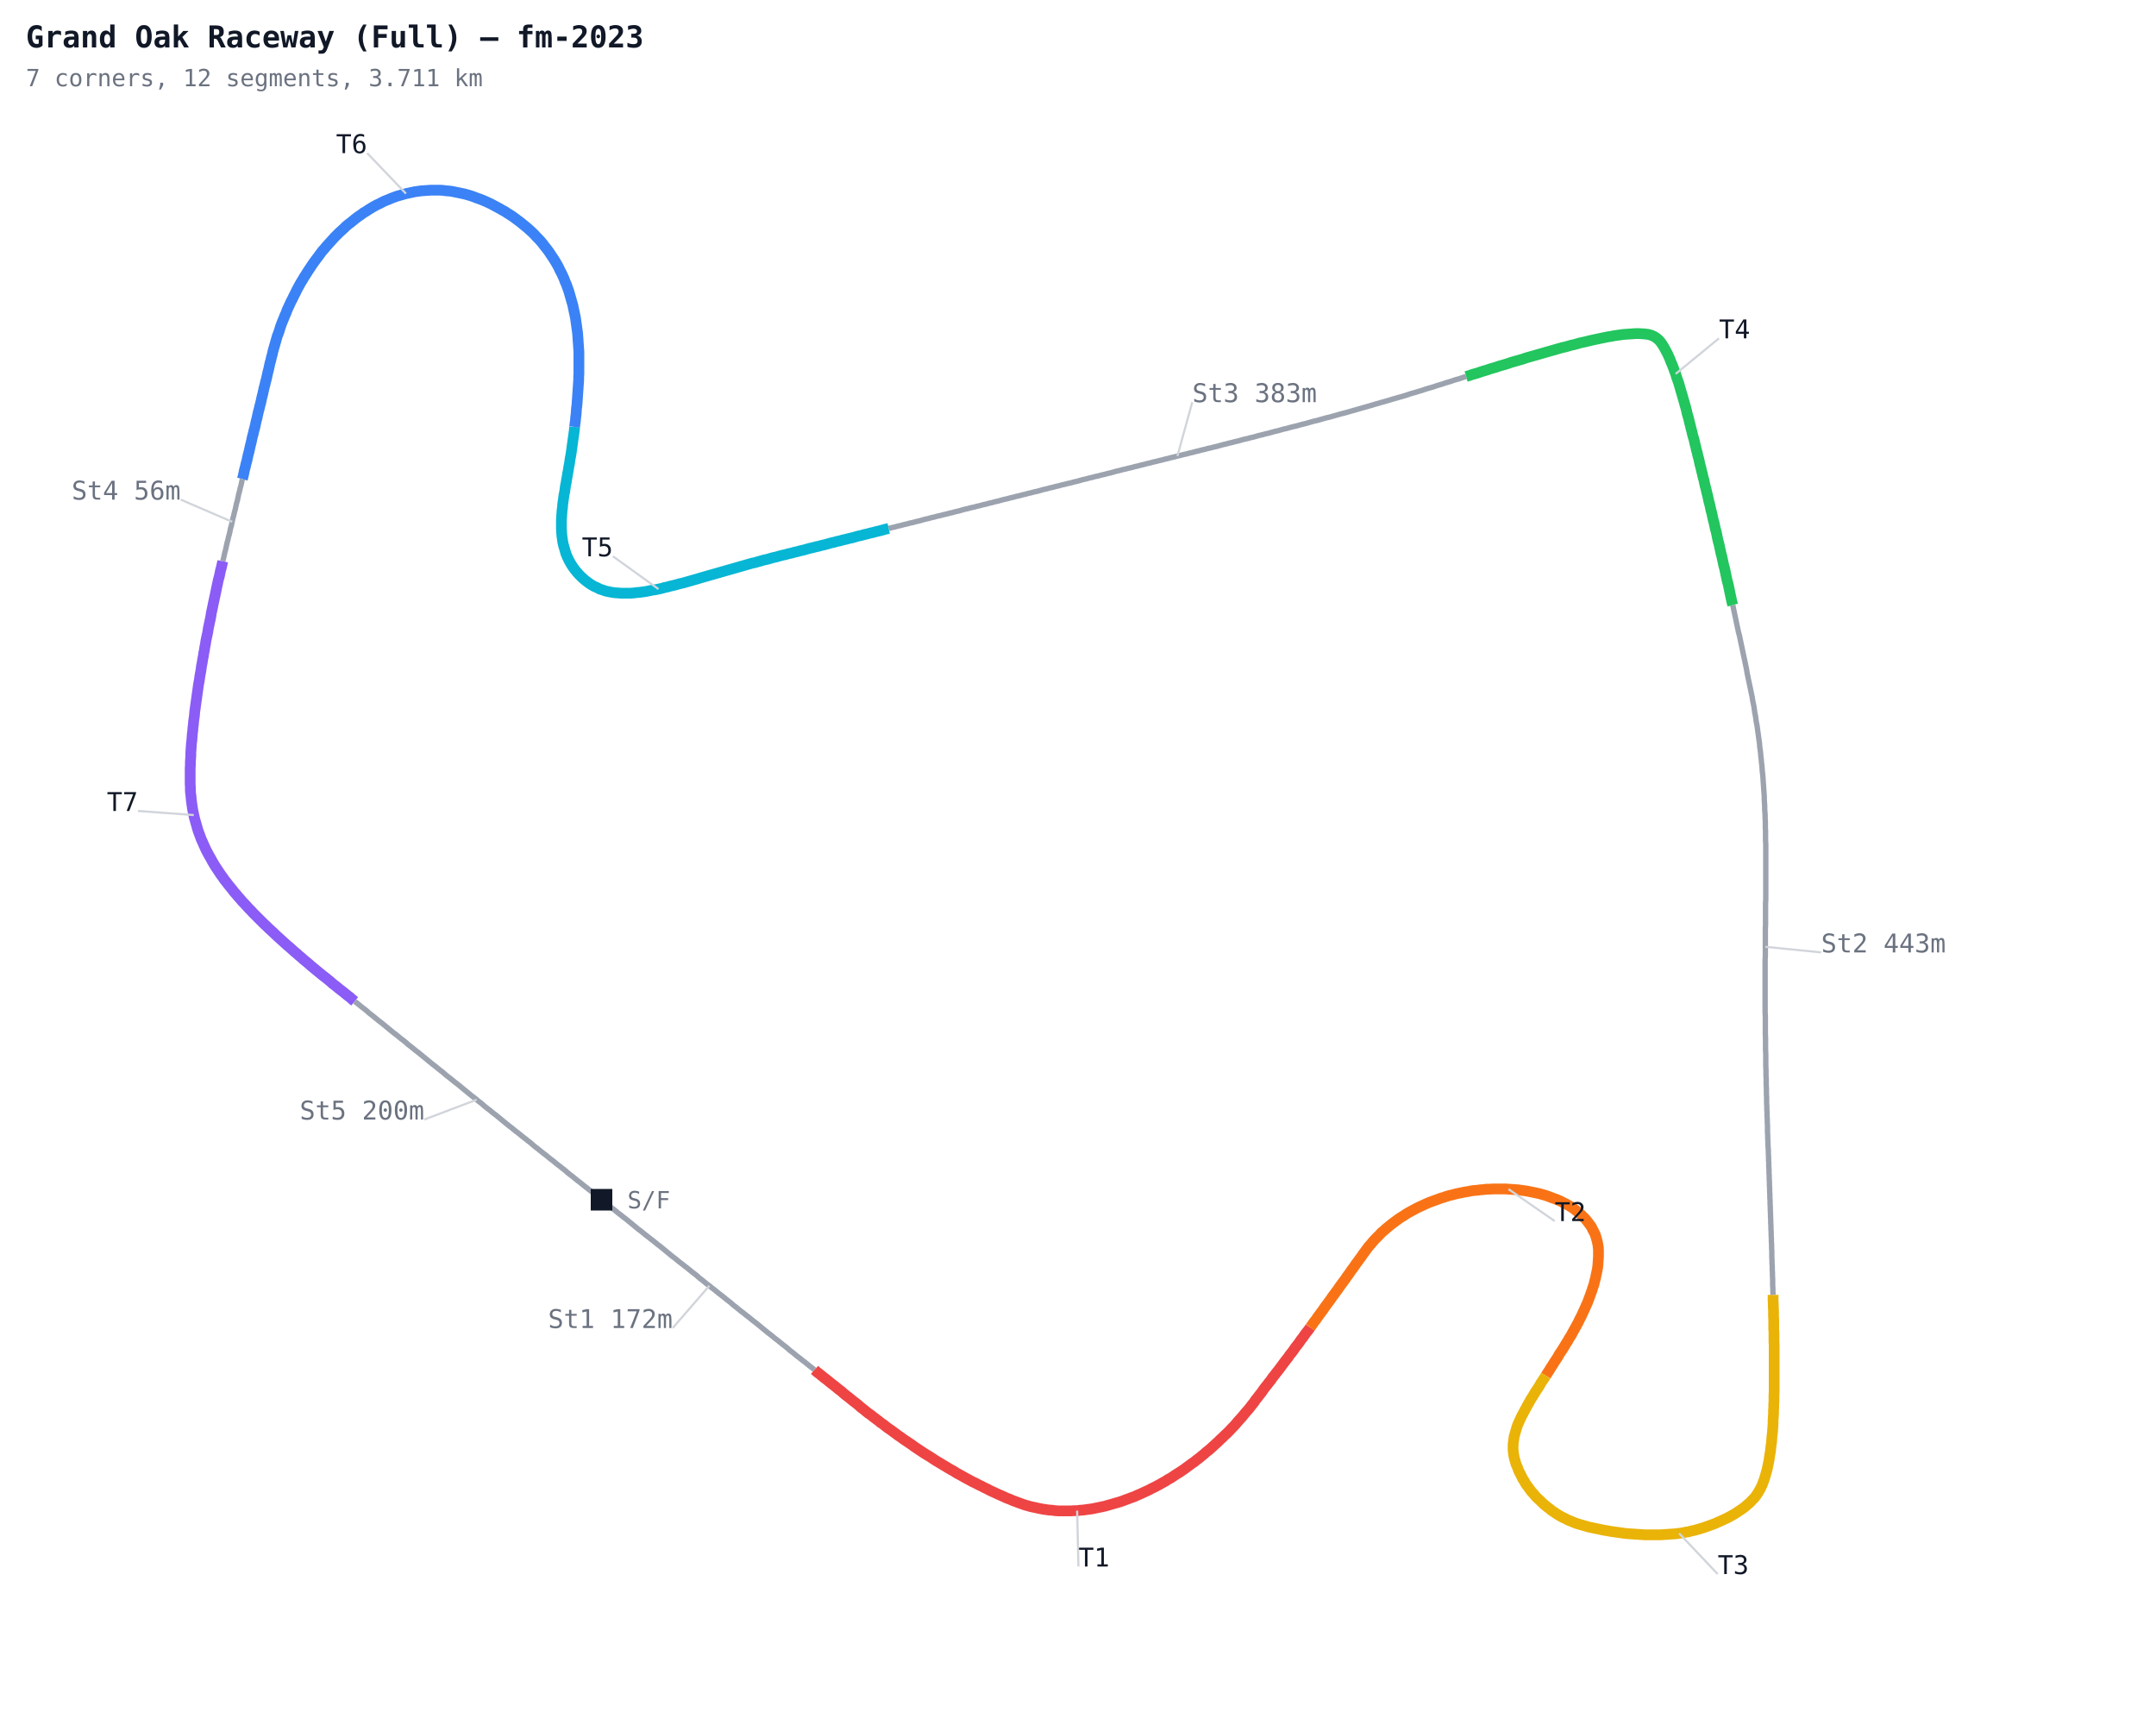
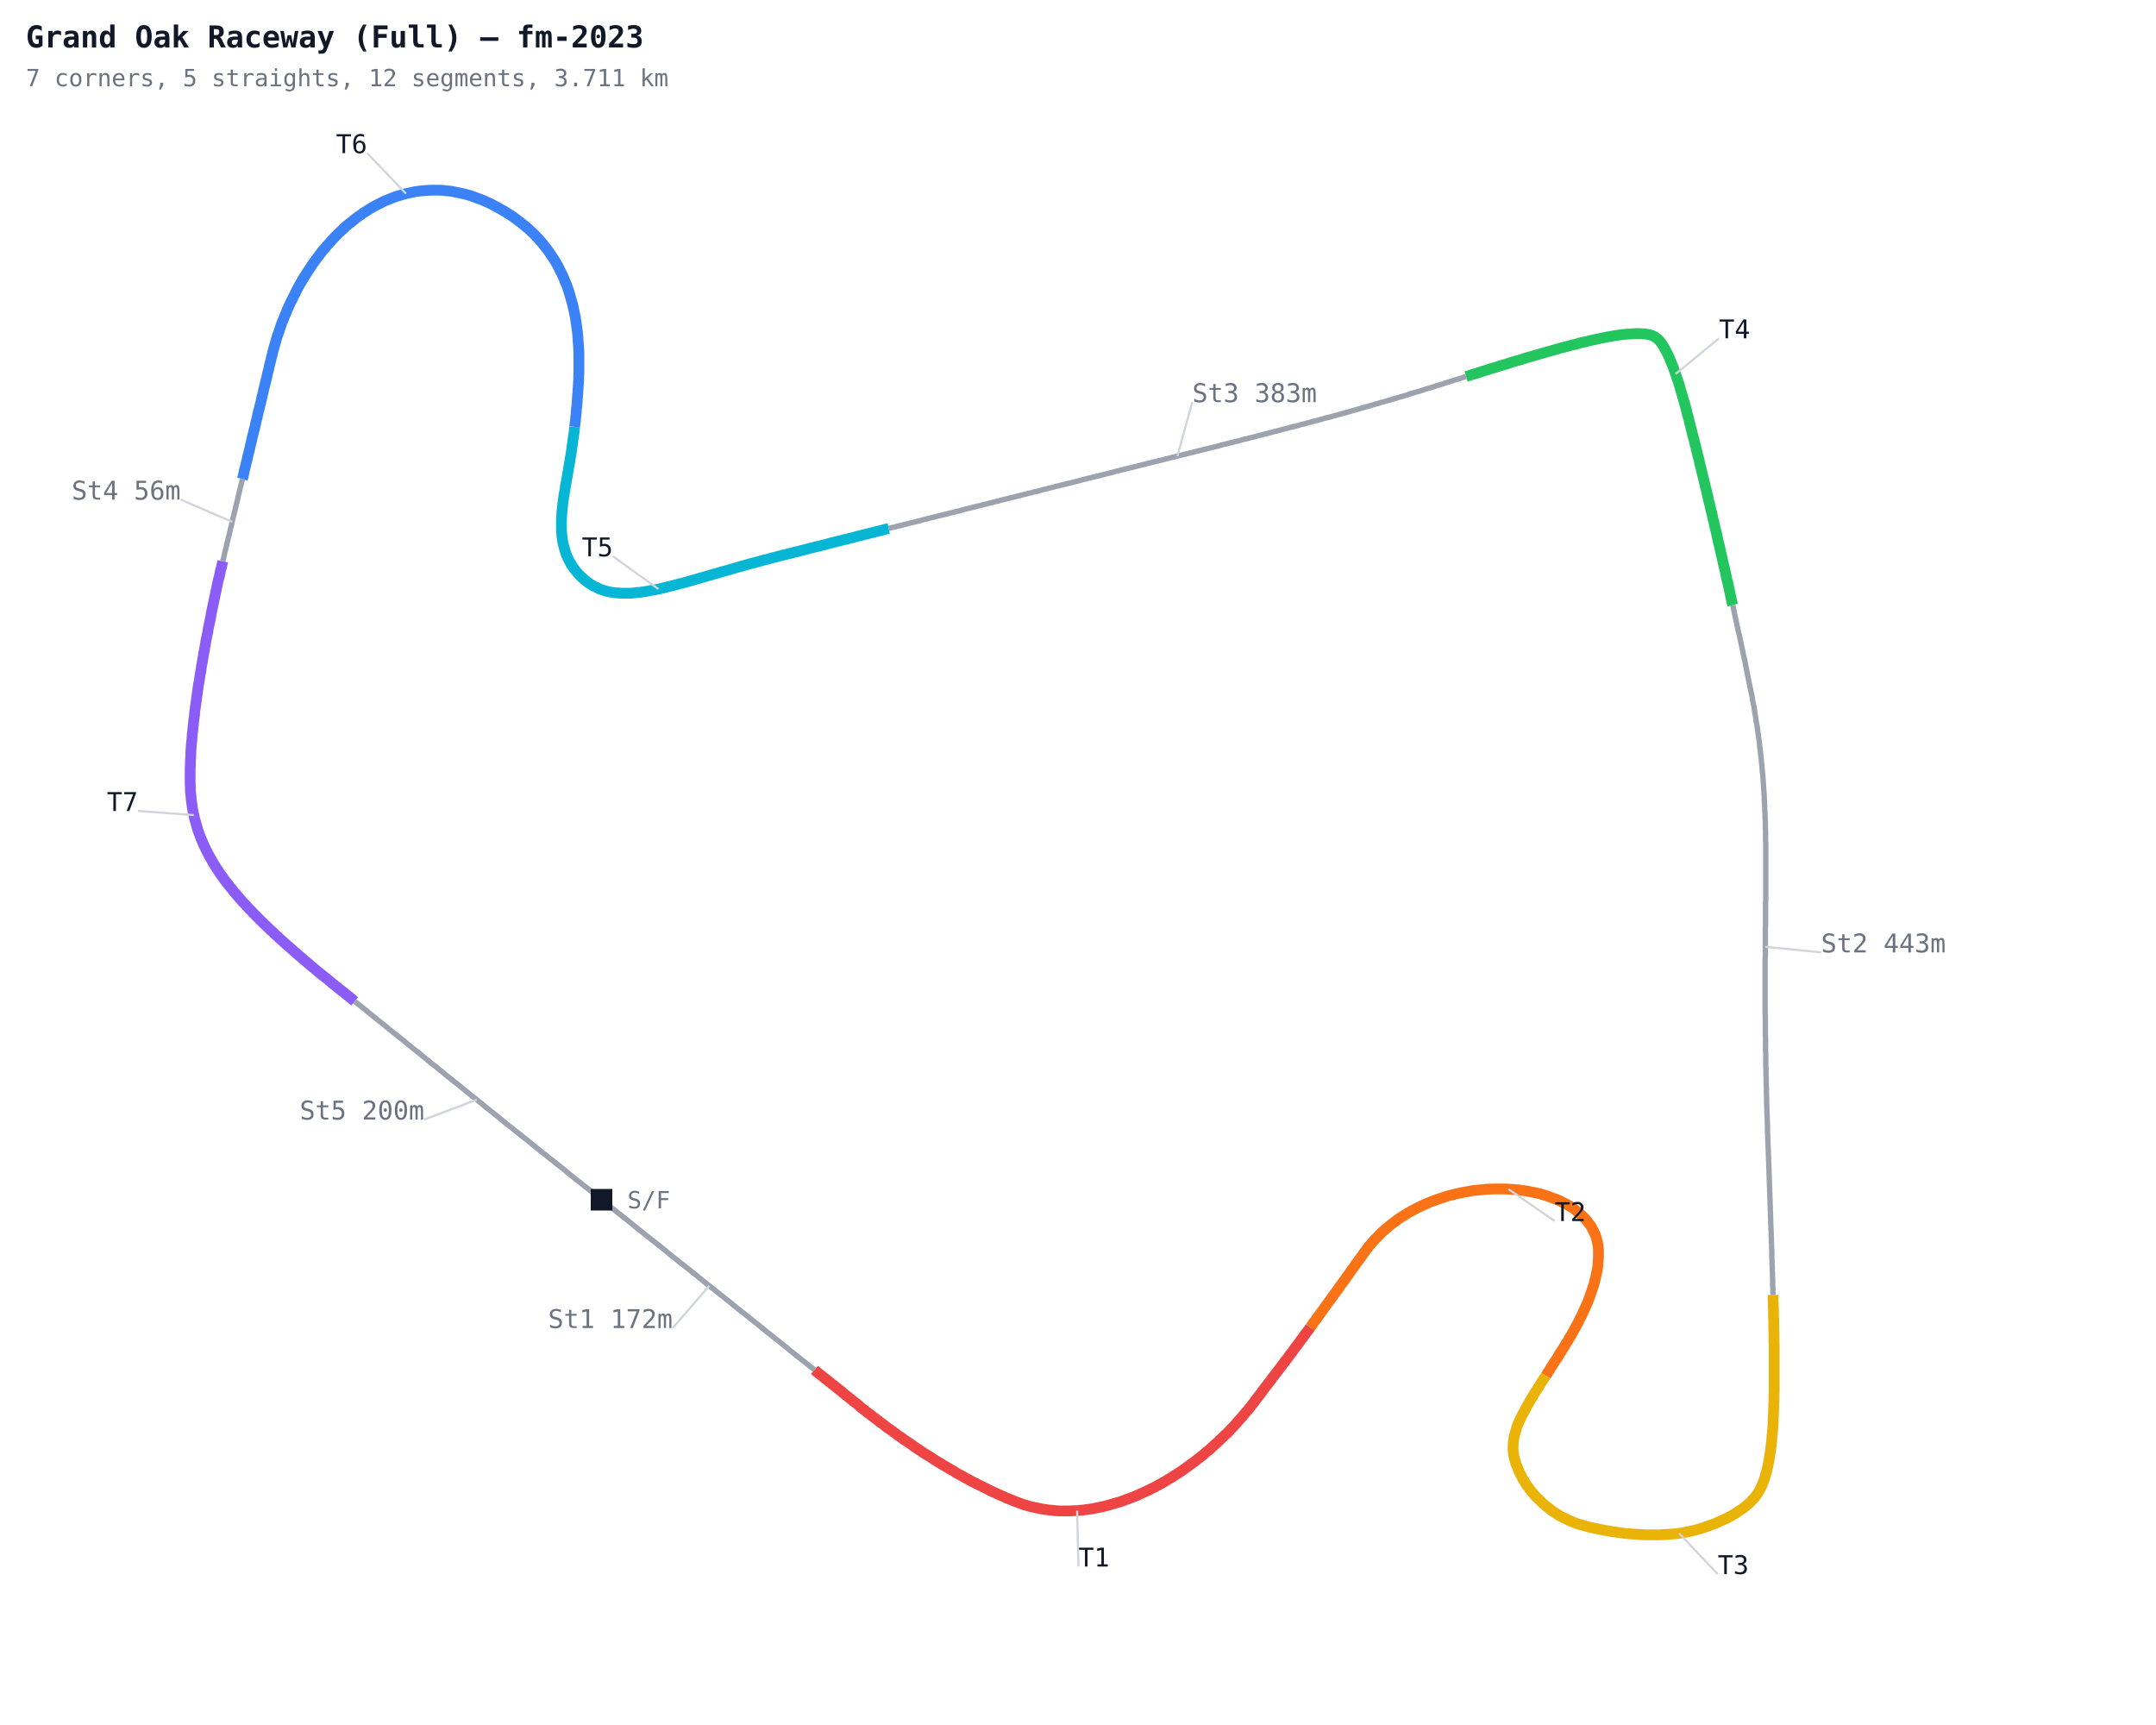
<svg xmlns="http://www.w3.org/2000/svg" width="1000" height="800" viewBox="0 0 1000 800">
  <defs>
    <style>
      .name { font-family: monospace; font-size: 12px; }
      .sector { font-family: monospace; font-size: 12px; fill: #7c3aed; font-weight: bold; }
      .title { font-family: monospace; font-size: 14px; fill: #111827; font-weight: bold; }
      .sub { font-family: monospace; font-size: 11px; fill: #6b7280; }
    </style>
  </defs>
  <rect width="1000" height="800" fill="#ffffff" />
  <polyline fill="none" stroke="#9ca3af" stroke-width="2.5" points="279.0,556.4 280.1,557.3 281.3,558.2 282.4,559.1 283.5,560.0 284.7,560.9 285.8,561.8 286.9,562.7 288.1,563.6 289.2,564.5 290.4,565.4 291.5,566.3 292.6,567.2 293.8,568.2 294.9,569.1 296.0,570.0 297.2,570.9 298.3,571.8 299.4,572.7 300.6,573.6 301.7,574.5 302.9,575.4 304.0,576.3 305.1,577.2 306.3,578.1 307.4,579.0 308.5,579.9 309.7,580.9 310.8,581.8 311.9,582.7 313.1,583.6 314.2,584.5 315.3,585.4 316.5,586.3 317.6,587.2 318.8,588.1 319.9,589.0 321.0,589.9 322.2,590.8 323.3,591.7 324.4,592.7 325.6,593.6 326.7,594.5 327.8,595.4 329.0,596.3 330.1,597.2 331.3,598.1 332.4,599.0 333.5,599.9 334.7,600.8 335.8,601.7 336.9,602.6 338.1,603.5 339.2,604.4 340.3,605.4 341.5,606.3 342.6,607.2 343.7,608.1 344.9,609.0 346.0,609.9 347.2,610.8 348.3,611.7 349.4,612.6 350.6,613.5 351.7,614.4 352.8,615.3 354.0,616.3 355.1,617.2 356.2,618.1 357.4,619.0 358.5,619.9 359.6,620.8 360.8,621.7 361.9,622.6 363.0,623.5 364.2,624.4 365.3,625.3 366.4,626.3 367.6,627.2 368.7,628.1 369.8,629.0 371.0,629.9 372.1,630.8 373.3,631.7 374.4,632.6 375.5,633.5 376.7,634.4 377.8,635.3" />
  <polyline fill="none" stroke="#ef4444" stroke-width="5" points="377.8,635.3 378.9,636.3 380.1,637.2 381.2,638.1 382.3,639.0 383.5,639.9 384.6,640.8 385.7,641.7 386.9,642.6 388.0,643.5 389.1,644.4 390.3,645.3 391.4,646.3 392.5,647.2 393.7,648.1 394.8,649.0 395.9,649.9 397.1,650.8 398.2,651.7 399.3,652.7 400.5,653.6 401.6,654.5 402.7,655.4 403.9,656.2 405.0,657.1 406.2,658.0 407.4,658.9 408.5,659.8 409.7,660.6 410.8,661.5 412.0,662.4 413.2,663.2 414.4,664.1 415.5,664.9 416.7,665.8 417.9,666.6 419.1,667.5 420.3,668.3 421.5,669.1 422.7,669.9 423.9,670.8 425.1,671.6 426.3,672.4 427.5,673.2 428.7,674.0 430.0,674.8 431.2,675.5 432.4,676.3 433.6,677.1 434.9,677.9 436.1,678.6 437.4,679.4 438.6,680.1 439.9,680.9 441.1,681.6 442.4,682.3 443.6,683.1 444.9,683.8 446.2,684.5 447.4,685.2 448.7,685.9 450.0,686.6 451.3,687.3 452.6,687.9 453.9,688.6 455.2,689.2 456.5,689.9 457.8,690.5 459.1,691.2 460.4,691.8 461.7,692.4 463.0,693.0 464.4,693.6 465.7,694.2 467.0,694.8 468.4,695.3 469.7,695.9 471.1,696.4 472.4,696.9 473.8,697.4 475.2,697.9 476.6,698.3 478.0,698.7 479.4,699.0 480.8,699.3 482.2,699.6 483.7,699.9 485.1,700.1 486.5,700.3 488.0,700.4 489.4,700.6 490.9,700.7 492.3,700.7 493.8,700.7 495.2,700.7 496.7,700.7 498.1,700.6 499.6,700.6 501.0,700.4 502.5,700.3 503.9,700.1 505.4,699.9 506.8,699.7 508.2,699.4 509.7,699.1 511.1,698.8 512.5,698.5 513.9,698.1 515.3,697.7 516.7,697.3 518.1,696.9 519.5,696.5 520.9,696.0 522.2,695.5 523.6,695.0 524.9,694.5 526.3,694.0 527.6,693.4 529.0,692.8 530.3,692.2 531.6,691.6 532.9,691.0 534.2,690.3 535.5,689.7 536.8,689.0 538.1,688.3 539.3,687.6 540.6,686.9 541.8,686.1 543.1,685.4 544.3,684.6 545.5,683.8 546.8,683.0 548.0,682.2 549.2,681.4 550.4,680.5 551.5,679.7 552.7,678.8 553.9,678.0 555.0,677.1 556.2,676.2 557.3,675.3 558.4,674.4 559.5,673.4 560.7,672.5 561.7,671.6 562.8,670.6 563.9,669.6 565.0,668.6 566.0,667.6 567.1,666.6 568.1,665.6 569.2,664.6 570.2,663.6 571.2,662.5 572.2,661.5 573.2,660.4 574.1,659.3 575.1,658.2 576.1,657.1 577.0,656.0 577.9,654.9 578.9,653.8 579.8,652.7 580.7,651.5 581.6,650.4 582.4,649.2 583.3,648.1 584.2,646.9 585.1,645.8 585.9,644.6 586.8,643.4 587.7,642.3 588.6,641.1 589.5,640.0 590.3,638.8 591.2,637.7 592.1,636.5 593.0,635.4 593.9,634.2 594.7,633.1 595.6,631.9 596.5,630.7 597.4,629.6 598.2,628.4 599.1,627.3 600.0,626.1 600.8,624.9 601.7,623.8 602.6,622.6 603.4,621.4 604.3,620.3 605.1,619.1 606.0,617.9 606.9,616.8 607.7,615.6" />
  <polyline fill="none" stroke="#f97316" stroke-width="5" points="607.7,615.6 608.6,614.4 609.4,613.2 610.3,612.1 611.1,610.9 612.0,609.7 612.8,608.6 613.7,607.4 614.5,606.2 615.4,605.0 616.2,603.9 617.1,602.7 617.9,601.5 618.8,600.3 619.6,599.2 620.5,598.0 621.3,596.8 622.2,595.6 623.0,594.5 623.9,593.3 624.7,592.1 625.6,590.9 626.4,589.7 627.2,588.6 628.1,587.4 628.9,586.2 629.8,585.0 630.6,583.9 631.5,582.7 632.3,581.5 633.2,580.3 634.0,579.2 634.9,578.0 635.9,576.9 636.8,575.8 637.8,574.7 638.8,573.7 639.8,572.7 640.8,571.6 641.9,570.7 643.0,569.7 644.1,568.8 645.2,567.9 646.4,567.0 647.6,566.1 648.7,565.3 649.9,564.5 651.2,563.7 652.4,562.9 653.6,562.2 654.9,561.5 656.2,560.8 657.5,560.1 658.8,559.5 660.1,558.9 661.4,558.3 662.8,557.7 664.1,557.2 665.5,556.7 666.9,556.2 668.2,555.7 669.6,555.3 671.0,554.8 672.4,554.4 673.8,554.1 675.2,553.7 676.6,553.4 678.1,553.1 679.5,552.8 680.9,552.6 682.3,552.3 683.8,552.1 685.2,552.0 686.7,551.8 688.1,551.7 689.6,551.5 691.0,551.5 692.5,551.4 693.9,551.4 695.4,551.4 696.8,551.4 698.3,551.4 699.7,551.5 701.2,551.6 702.6,551.7 704.1,551.8 705.5,552.0 707.0,552.2 708.4,552.4 709.8,552.7 711.3,553.0 712.7,553.3 714.1,553.6 715.5,554.0 716.9,554.4 718.3,554.9 719.6,555.4 721.0,555.9 722.3,556.4 723.7,557.0 725.0,557.7 726.3,558.3 727.5,559.0 728.8,559.8 730.0,560.6 731.1,561.5 732.3,562.4 733.4,563.4 734.4,564.4 735.4,565.4 736.3,566.5 737.2,567.7 738.1,568.9 738.7,570.2 739.4,571.5 740.0,572.8 740.4,574.2 740.8,575.6 741.1,577.0 741.3,578.4 741.4,579.9 741.4,581.3 741.4,582.8 741.3,584.2 741.2,585.7 741.1,587.1 740.9,588.6 740.6,590.0 740.3,591.4 740.0,592.9 739.6,594.3 739.3,595.7 738.8,597.1 738.4,598.4 737.9,599.8 737.4,601.2 736.9,602.5 736.4,603.9 735.8,605.2 735.2,606.6 734.6,607.9 734.0,609.2 733.4,610.5 732.7,611.8 732.1,613.1 731.4,614.4 730.7,615.7 730.0,616.9 729.3,618.2 728.6,619.5 727.8,620.7 727.1,622.0 726.3,623.2 725.6,624.4 724.8,625.7 724.0,626.9 723.2,628.1 722.5,629.4 721.7,630.6 720.9,631.8 720.1,633.1 719.3,634.3 718.6,635.5 717.8,636.7 717.0,638.0" />
  <polyline fill="none" stroke="#eab308" stroke-width="5" points="717.0,638.0 716.2,639.2 715.4,640.4 714.6,641.6 713.9,642.9 713.1,644.1 712.3,645.3 711.5,646.6 710.8,647.8 710.0,649.0 709.3,650.3 708.6,651.5 707.9,652.8 707.2,654.1 706.5,655.4 705.8,656.7 705.2,658.0 704.6,659.3 704.0,660.6 703.5,662.0 703.1,663.4 702.7,664.8 702.3,666.2 702.1,667.6 701.9,669.1 701.8,670.5 701.8,672.0 701.9,673.4 702.1,674.9 702.4,676.3 702.8,677.7 703.2,679.1 703.8,680.4 704.3,681.8 704.9,683.1 705.6,684.4 706.2,685.7 707.0,686.9 707.7,688.2 708.6,689.4 709.4,690.5 710.3,691.7 711.3,692.8 712.2,693.9 713.2,694.9 714.3,695.9 715.3,696.9 716.4,697.9 717.5,698.8 718.7,699.7 719.8,700.6 721.0,701.4 722.2,702.2 723.5,703.0 724.8,703.7 726.1,704.3 727.4,705.0 728.7,705.5 730.1,706.1 731.4,706.6 732.8,707.0 734.2,707.4 735.6,707.8 737.0,708.2 738.4,708.5 739.8,708.8 741.3,709.1 742.7,709.4 744.1,709.7 745.5,709.9 747.0,710.2 748.4,710.4 749.9,710.6 751.3,710.8 752.7,711.0 754.2,711.2 755.6,711.3 757.1,711.4 758.5,711.5 760.0,711.6 761.4,711.7 762.9,711.8 764.3,711.8 765.8,711.8 767.2,711.8 768.7,711.8 770.2,711.8 771.6,711.7 773.1,711.6 774.5,711.5 776.0,711.4 777.4,711.3 778.8,711.1 780.3,710.9 781.7,710.6 783.1,710.4 784.6,710.0 786.0,709.7 787.4,709.3 788.8,708.9 790.1,708.5 791.5,708.0 792.9,707.5 794.3,707.0 795.6,706.5 796.9,705.9 798.3,705.3 799.6,704.7 800.9,704.1 802.2,703.4 803.5,702.7 804.7,702.0 805.9,701.2 807.1,700.4 808.3,699.6 809.5,698.7 810.6,697.7 811.7,696.8 812.7,695.7 813.7,694.7 814.6,693.5 815.4,692.3 816.1,691.1 816.8,689.8 817.4,688.5 817.9,687.1 818.4,685.8 818.8,684.4 819.2,683.0 819.6,681.6 819.9,680.2 820.2,678.7 820.5,677.3 820.7,675.9 820.9,674.5 821.2,673.0 821.3,671.6 821.5,670.1 821.7,668.7 821.8,667.3 821.9,665.8 822.1,664.4 822.2,662.9 822.3,661.5 822.4,660.0 822.4,658.6 822.5,657.1 822.6,655.7 822.6,654.2 822.7,652.8 822.7,651.3 822.8,649.9 822.8,648.4 822.8,647.0 822.9,645.5 822.9,644.0 822.9,642.6 822.9,641.1 822.9,639.7 822.9,638.2 822.9,636.8 822.9,635.3 822.9,633.9 822.9,632.4 822.9,631.0 822.9,629.5 822.9,628.1 822.9,626.6 822.9,625.2 822.9,623.7 822.8,622.3 822.8,620.8 822.8,619.3 822.8,617.9 822.7,616.4 822.7,615.0 822.7,613.5 822.7,612.1 822.6,610.6 822.6,609.2 822.6,607.7 822.5,606.3 822.5,604.8 822.4,603.4 822.4,601.9 822.4,600.5" />
  <polyline fill="none" stroke="#9ca3af" stroke-width="2.5" points="822.4,600.5 822.3,599.0 822.3,597.6 822.2,596.1 822.2,594.6 822.2,593.2 822.1,591.7 822.1,590.3 822.0,588.8 822.0,587.4 821.9,585.9 821.9,584.5 821.8,583.0 821.8,581.6 821.8,580.1 821.7,578.7 821.7,577.2 821.6,575.8 821.6,574.3 821.5,572.9 821.5,571.4 821.4,569.9 821.4,568.5 821.3,567.0 821.3,565.6 821.2,564.1 821.2,562.7 821.1,561.2 821.1,559.8 821.0,558.3 821.0,556.9 820.9,555.4 820.9,554.0 820.8,552.5 820.8,551.1 820.7,549.6 820.7,548.2 820.6,546.7 820.6,545.2 820.5,543.8 820.5,542.3 820.4,540.9 820.4,539.4 820.3,538.0 820.3,536.5 820.2,535.1 820.2,533.6 820.1,532.2 820.0,530.7 820.0,529.3 819.9,527.8 819.9,526.4 819.8,524.9 819.8,523.4 819.8,522.0 819.7,520.5 819.7,519.1 819.6,517.6 819.6,516.2 819.5,514.7 819.5,513.3 819.4,511.8 819.4,510.4 819.4,508.9 819.3,507.5 819.3,506.0 819.3,504.6 819.2,503.1 819.2,501.7 819.2,500.2 819.1,498.7 819.1,497.3 819.1,495.8 819.0,494.4 819.0,492.9 819.0,491.5 819.0,490.0 819.0,488.6 818.9,487.1 818.9,485.7 818.9,484.2 818.9,482.8 818.9,481.3 818.8,479.8 818.8,478.4 818.8,476.9 818.8,475.5 818.8,474.0 818.8,472.6 818.8,471.1 818.7,469.7 818.7,468.2 818.7,466.8 818.7,465.3 818.7,463.9 818.7,462.4 818.7,460.9 818.7,459.5 818.7,458.0 818.7,456.6 818.7,455.1 818.7,453.7 818.7,452.2 818.7,450.8 818.7,449.3 818.7,447.9 818.7,446.4 818.7,445.0 818.8,443.5 818.8,442.1 818.8,440.6 818.8,439.1 818.8,437.7 818.8,436.2 818.8,434.8 818.8,433.3 818.8,431.9 818.8,430.4 818.9,429.0 818.9,427.5 818.9,426.1 818.9,424.6 818.9,423.2 818.9,421.7 818.9,420.3 818.9,418.8 819.0,417.4 819.0,415.9 819.0,414.5 819.0,413.0 819.0,411.5 819.0,410.1 819.0,408.6 819.0,407.2 819.0,405.7 819.0,404.3 819.0,402.8 819.0,401.4 819.0,399.9 819.0,398.5 819.0,397.0 819.0,395.6 819.0,394.1 819.0,392.7 819.0,391.2 818.9,389.8 818.9,388.3 818.9,386.9 818.9,385.4 818.8,384.0 818.8,382.5 818.8,381.0 818.7,379.6 818.7,378.1 818.6,376.7 818.5,375.2 818.5,373.8 818.4,372.3 818.3,370.9 818.3,369.4 818.2,368.0 818.1,366.5 818.0,365.1 817.9,363.6 817.8,362.2 817.7,360.7 817.6,359.3 817.4,357.8 817.3,356.4 817.2,355.0 817.0,353.5 816.9,352.1 816.7,350.6 816.6,349.2 816.4,347.7 816.2,346.3 816.1,344.8 815.9,343.4 815.7,342.0 815.5,340.5 815.3,339.1 815.1,337.6 814.9,336.2 814.6,334.8 814.4,333.3 814.2,331.9 813.9,330.5 813.7,329.0 813.5,327.6 813.2,326.2 812.9,324.7 812.7,323.3 812.4,321.9 812.1,320.5 811.8,319.0 811.5,317.6 811.2,316.2 810.9,314.8 810.6,313.3 810.3,311.9 810.1,310.5 809.8,309.1 809.5,307.6 809.2,306.2 808.9,304.8 808.6,303.4 808.3,302.0 808.0,300.5 807.7,299.1 807.4,297.7 807.1,296.3 806.8,294.8 806.4,293.4 806.1,292.0 805.8,290.6 805.5,289.2 805.2,287.7 804.9,286.3 804.6,284.9 804.3,283.5 804.0,282.1 803.7,280.6" />
  <polyline fill="none" stroke="#22c55e" stroke-width="5" points="803.7,280.6 803.3,279.2 803.0,277.8 802.7,276.4 802.4,275.0 802.1,273.5 801.8,272.1 801.5,270.7 801.1,269.3 800.8,267.9 800.5,266.5 800.2,265.0 799.9,263.6 799.5,262.2 799.2,260.8 798.9,259.4 798.6,258.0 798.2,256.5 797.9,255.1 797.6,253.7 797.3,252.3 796.9,250.9 796.6,249.5 796.3,248.0 796.0,246.6 795.6,245.2 795.3,243.8 795.0,242.4 794.6,241.0 794.3,239.6 794.0,238.1 793.6,236.7 793.3,235.3 793.0,233.9 792.6,232.5 792.3,231.1 792.0,229.7 791.6,228.2 791.3,226.8 790.9,225.4 790.6,224.0 790.3,222.6 789.9,221.2 789.6,219.8 789.2,218.3 788.9,216.9 788.5,215.5 788.2,214.1 787.9,212.7 787.5,211.3 787.2,209.9 786.8,208.5 786.5,207.1 786.1,205.6 785.8,204.2 785.4,202.8 785.0,201.4 784.7,200.0 784.3,198.6 784.0,197.2 783.6,195.8 783.3,194.4 782.9,193.0 782.5,191.6 782.2,190.2 781.8,188.7 781.4,187.3 781.0,185.9 780.6,184.5 780.2,183.1 779.8,181.8 779.4,180.4 779.0,179.0 778.6,177.6 778.1,176.2 777.6,174.8 777.2,173.4 776.7,172.1 776.2,170.7 775.7,169.4 775.1,168.0 774.6,166.7 774.0,165.3 773.4,164.0 772.7,162.7 772.0,161.4 771.3,160.2 770.5,159.0 769.6,157.9 768.5,156.9 767.3,156.1 766.0,155.5 764.6,155.1 763.1,154.9 761.7,154.8 760.2,154.7 758.8,154.7 757.3,154.8 755.9,154.9 754.4,155.0 753.0,155.1 751.5,155.3 750.1,155.5 748.7,155.7 747.2,156.0 745.8,156.2 744.4,156.5 742.9,156.8 741.5,157.1 740.1,157.4 738.7,157.7 737.3,158.0 735.8,158.4 734.4,158.7 733.0,159.0 731.6,159.4 730.2,159.8 728.8,160.1 727.4,160.5 726.0,160.9 724.6,161.2 723.2,161.6 721.8,162.0 720.4,162.4 719.0,162.8 717.6,163.2 716.2,163.6 714.8,164.0 713.4,164.4 712.0,164.8 710.6,165.2 709.2,165.6 707.8,166.0 706.4,166.5 705.0,166.9 703.6,167.3 702.2,167.7 700.8,168.1 699.4,168.6 698.1,169.0 696.7,169.4 695.3,169.8 693.9,170.3 692.5,170.7 691.1,171.1 689.7,171.6 688.3,172.0 687.0,172.4 685.6,172.9 684.2,173.3 682.8,173.7 681.4,174.2 680.0,174.6" />
  <polyline fill="none" stroke="#9ca3af" stroke-width="2.5" points="680.0,174.6 678.7,175.0 677.3,175.5 675.9,175.9 674.5,176.3 673.1,176.8 671.8,177.2 670.4,177.6 669.0,178.1 667.6,178.5 666.3,178.9 664.9,179.4 663.5,179.8 662.1,180.2 660.8,180.6 659.4,181.1 658.0,181.5 656.7,181.9 655.3,182.3 653.9,182.7 652.5,183.2 651.2,183.6 649.8,184.0 648.4,184.4 647.0,184.8 645.6,185.2 644.3,185.6 642.9,186.0 641.5,186.4 640.1,186.8 638.7,187.2 637.3,187.6 636.0,188.0 634.6,188.4 633.2,188.8 631.8,189.2 630.4,189.6 629.0,190.0 627.6,190.4 626.2,190.8 624.8,191.2 623.4,191.6 622.1,191.9 620.7,192.3 619.3,192.7 617.9,193.1 616.5,193.5 615.1,193.8 613.7,194.2 612.3,194.6 610.9,195.0 609.5,195.3 608.1,195.7 606.7,196.1 605.3,196.5 603.9,196.8 602.5,197.2 601.1,197.6 599.7,197.9 598.2,198.3 596.8,198.7 595.4,199.0 594.0,199.4 592.6,199.8 591.2,200.1 589.8,200.5 588.4,200.9 587.0,201.2 585.6,201.6 584.2,201.9 582.8,202.3 581.4,202.7 580.0,203.0 578.6,203.4 577.1,203.7 575.7,204.1 574.3,204.5 572.9,204.8 571.5,205.2 570.1,205.5 568.7,205.9 567.3,206.2 565.9,206.6 564.5,207.0 563.1,207.3 561.6,207.7 560.2,208.0 558.8,208.4 557.4,208.7 556.0,209.1 554.6,209.4 553.2,209.8 551.8,210.1 550.4,210.5 549.0,210.8 547.5,211.2 546.1,211.5 544.7,211.9 543.3,212.2 541.9,212.6 540.5,212.9 539.1,213.3 537.7,213.6 536.2,214.0 534.8,214.3 533.4,214.7 532.0,215.0 530.6,215.4 529.2,215.7 527.8,216.1 526.4,216.4 525.0,216.8 523.6,217.1 522.1,217.5 520.7,217.8 519.3,218.2 517.9,218.5 516.5,218.9 515.1,219.3 513.7,219.6 512.3,220.0 510.9,220.3 509.5,220.7 508.0,221.0 506.6,221.4 505.2,221.7 503.8,222.1 502.4,222.4 501.0,222.8 499.6,223.2 498.2,223.5 496.8,223.9 495.4,224.2 493.9,224.6 492.5,224.9 491.1,225.3 489.7,225.6 488.3,226.0 486.9,226.3 485.5,226.7 484.1,227.0 482.7,227.4 481.3,227.8 479.8,228.1 478.4,228.5 477.0,228.8 475.6,229.2 474.2,229.5 472.8,229.9 471.4,230.2 470.0,230.6 468.6,230.9 467.2,231.3 465.8,231.6 464.3,232.0 462.9,232.4 461.5,232.7 460.1,233.1 458.7,233.4 457.3,233.8 455.9,234.1 454.5,234.5 453.1,234.8 451.7,235.2 450.2,235.5 448.8,235.9 447.4,236.2 446.0,236.6 444.6,237.0 443.2,237.3 441.8,237.7 440.4,238.0 439.0,238.4 437.6,238.7 436.1,239.1 434.7,239.4 433.3,239.8 431.9,240.1 430.5,240.5 429.1,240.8 427.7,241.2 426.3,241.6 424.9,241.9 423.5,242.3 422.0,242.6 420.6,243.0 419.2,243.3 417.8,243.7 416.4,244.0 415.0,244.4 413.6,244.7 412.2,245.1" />
  <polyline fill="none" stroke="#06b6d4" stroke-width="5" points="412.2,245.1 410.8,245.4 409.4,245.8 407.9,246.2 406.5,246.5 405.1,246.9 403.7,247.2 402.3,247.6 400.9,247.9 399.5,248.3 398.1,248.6 396.7,249.0 395.3,249.4 393.9,249.7 392.4,250.1 391.0,250.4 389.6,250.8 388.2,251.1 386.8,251.5 385.4,251.8 384.0,252.2 382.6,252.6 381.2,252.9 379.8,253.3 378.4,253.6 376.9,254.0 375.5,254.3 374.1,254.7 372.7,255.1 371.3,255.4 369.9,255.8 368.5,256.1 367.1,256.5 365.7,256.8 364.3,257.2 362.9,257.5 361.4,257.9 360.0,258.3 358.6,258.6 357.2,259.0 355.8,259.4 354.4,259.7 353.0,260.1 351.6,260.5 350.2,260.9 348.8,261.2 347.4,261.6 346.0,262.0 344.6,262.4 343.2,262.8 341.8,263.2 340.4,263.6 339.0,264.0 337.6,264.4 336.2,264.8 334.8,265.2 333.4,265.6 332.0,266.0 330.6,266.4 329.2,266.8 327.8,267.2 326.4,267.6 325.0,268.0 323.7,268.4 322.3,268.8 320.9,269.2 319.5,269.6 318.1,270.0 316.7,270.4 315.3,270.7 313.9,271.1 312.4,271.5 311.0,271.8 309.6,272.2 308.2,272.5 306.8,272.9 305.4,273.2 304.0,273.5 302.5,273.7 301.1,274.0 299.7,274.3 298.2,274.5 296.8,274.7 295.4,274.8 293.9,275.0 292.5,275.1 291.0,275.1 289.6,275.1 288.1,275.1 286.7,275.0 285.2,274.9 283.8,274.7 282.3,274.4 280.9,274.1 279.5,273.6 278.2,273.2 276.9,272.5 275.5,271.9 274.3,271.2 273.1,270.4 271.9,269.5 270.8,268.6 269.7,267.6 268.7,266.6 267.7,265.5 266.8,264.4 265.9,263.2 265.1,262.0 264.4,260.8 263.7,259.5 263.1,258.2 262.5,256.8 262.1,255.4 261.7,254.0 261.3,252.6 261.0,251.2 260.8,249.8 260.6,248.3 260.5,246.9 260.4,245.4 260.4,244.0 260.4,242.5 260.4,241.1 260.5,239.6 260.6,238.2 260.7,236.7 260.9,235.3 261.0,233.8 261.2,232.4 261.4,231.0 261.6,229.5 261.9,228.1 262.1,226.7 262.3,225.2 262.6,223.8 262.8,222.4 263.1,220.9 263.3,219.5 263.6,218.1 263.8,216.6 264.1,215.2 264.3,213.8 264.5,212.4 264.8,210.9 265.0,209.5 265.2,208.1 265.4,206.6 265.6,205.2 265.8,203.7 266.0,202.3 266.2,200.9 266.4,199.4 266.5,198.0" />
  <polyline fill="none" stroke="#3b82f6" stroke-width="5" points="266.5,198.0 266.7,196.5 266.9,195.1 267.0,193.7 267.2,192.2 267.3,190.8 267.4,189.3 267.6,187.9 267.7,186.4 267.8,185.0 267.9,183.5 268.0,182.1 268.1,180.6 268.2,179.2 268.3,177.7 268.4,176.3 268.4,174.8 268.5,173.4 268.5,171.9 268.5,170.5 268.5,169.0 268.5,167.6 268.5,166.1 268.5,164.7 268.5,163.2 268.4,161.8 268.3,160.3 268.2,158.9 268.1,157.4 268.0,156.0 267.9,154.5 267.7,153.1 267.5,151.6 267.3,150.2 267.1,148.8 266.9,147.3 266.6,145.9 266.3,144.5 266.0,143.1 265.7,141.6 265.3,140.2 264.9,138.8 264.5,137.4 264.1,136.0 263.7,134.7 263.2,133.3 262.7,131.9 262.1,130.6 261.6,129.2 261.0,127.9 260.4,126.6 259.7,125.3 259.1,124.0 258.4,122.7 257.7,121.5 256.9,120.2 256.1,119.0 255.3,117.8 254.5,116.6 253.6,115.4 252.7,114.3 251.8,113.1 250.9,112.0 249.9,110.9 248.9,109.9 247.9,108.8 246.9,107.8 245.8,106.8 244.7,105.8 243.6,104.9 242.5,104.0 241.4,103.1 240.2,102.2 239.0,101.3 237.9,100.5 236.7,99.7 235.4,98.9 234.2,98.1 232.9,97.4 231.7,96.7 230.4,96.0 229.1,95.3 227.8,94.6 226.5,94.0 225.2,93.4 223.8,92.8 222.5,92.3 221.1,91.8 219.8,91.3 218.4,90.8 217.0,90.4 215.6,90.0 214.2,89.7 212.8,89.4 211.3,89.1 209.9,88.8 208.5,88.6 207.0,88.5 205.6,88.3 204.1,88.2 202.7,88.2 201.2,88.2 199.8,88.2 198.3,88.3 196.9,88.4 195.4,88.5 194.0,88.7 192.5,88.9 191.1,89.2 189.7,89.5 188.3,89.8 186.9,90.2 185.5,90.6 184.1,91.0 182.7,91.5 181.4,92.0 180.0,92.6 178.7,93.1 177.4,93.7 176.1,94.4 174.8,95.0 173.5,95.7 172.3,96.4 171.0,97.2 169.8,98.0 168.6,98.7 167.4,99.6 166.2,100.4 165.0,101.3 163.9,102.2 162.8,103.1 161.6,104.0 160.5,104.9 159.5,105.9 158.4,106.9 157.3,107.9 156.3,108.9 155.3,109.9 154.3,111.0 153.3,112.1 152.4,113.1 151.4,114.2 150.5,115.3 149.5,116.4 148.6,117.6 147.8,118.7 146.9,119.9 146.0,121.1 145.2,122.2 144.4,123.4 143.6,124.6 142.8,125.8 142.0,127.1 141.2,128.3 140.5,129.5 139.7,130.8 139.0,132.0 138.3,133.3 137.6,134.6 137.0,135.9 136.3,137.2 135.7,138.5 135.0,139.8 134.4,141.1 133.8,142.4 133.2,143.7 132.7,145.1 132.1,146.4 131.6,147.7 131.0,149.1 130.5,150.4 130.0,151.8 129.6,153.2 129.1,154.6 128.6,155.9 128.2,157.3 127.8,158.7 127.4,160.1 127.0,161.5 126.6,162.9 126.3,164.3 125.9,165.7 125.6,167.1 125.2,168.5 124.9,169.9 124.6,171.3 124.2,172.8 123.9,174.2 123.6,175.6 123.2,177.0 122.9,178.4 122.5,179.8 122.2,181.2 121.9,182.6 121.5,184.1 121.2,185.5 120.9,186.9 120.5,188.3 120.2,189.7 119.8,191.1 119.5,192.5 119.2,193.9 118.8,195.4 118.5,196.8 118.2,198.2 117.8,199.6 117.5,201.0 117.1,202.4 116.8,203.8 116.5,205.2 116.1,206.7 115.8,208.1 115.5,209.5 115.1,210.9 114.8,212.3 114.5,213.7 114.1,215.1 113.8,216.5 113.4,217.9 113.1,219.4 112.8,220.8 112.4,222.2" />
  <polyline fill="none" stroke="#9ca3af" stroke-width="2.5" points="112.4,222.2 112.1,223.6 111.8,225.0 111.4,226.4 111.1,227.8 110.7,229.2 110.4,230.7 110.1,232.1 109.7,233.5 109.4,234.9 109.1,236.3 108.7,237.7 108.4,239.1 108.0,240.5 107.7,242.0 107.4,243.4 107.0,244.8 106.7,246.2 106.4,247.6 106.0,249.0 105.7,250.4 105.3,251.8 105.0,253.2 104.7,254.7 104.3,256.1 104.0,257.5 103.7,258.9 103.3,260.3" />
  <polyline fill="none" stroke="#8b5cf6" stroke-width="5" points="103.3,260.3 103.0,261.7 102.7,263.1 102.3,264.5 102.0,266.0 101.7,267.4 101.3,268.8 101.0,270.2 100.7,271.6 100.4,273.0 100.1,274.5 99.8,275.9 99.5,277.3 99.2,278.7 98.9,280.1 98.6,281.6 98.3,283.0 98.0,284.4 97.8,285.8 97.5,287.3 97.2,288.7 96.9,290.1 96.6,291.5 96.4,293.0 96.1,294.4 95.8,295.8 95.5,297.2 95.3,298.7 95.0,300.1 94.8,301.5 94.5,302.9 94.3,304.4 94.0,305.8 93.8,307.2 93.5,308.7 93.3,310.1 93.1,311.5 92.8,313.0 92.6,314.4 92.4,315.8 92.1,317.3 91.9,318.7 91.7,320.2 91.5,321.6 91.3,323.0 91.1,324.5 90.9,325.9 90.7,327.3 90.5,328.8 90.3,330.2 90.2,331.7 90.0,333.1 89.8,334.6 89.7,336.0 89.5,337.4 89.4,338.9 89.2,340.3 89.1,341.8 89.0,343.2 88.8,344.7 88.7,346.1 88.6,347.6 88.5,349.0 88.5,350.5 88.4,351.9 88.3,353.4 88.3,354.8 88.2,356.3 88.2,357.7 88.2,359.2 88.2,360.7 88.2,362.1 88.2,363.6 88.3,365.0 88.3,366.5 88.4,367.9 88.6,369.4 88.7,370.8 88.9,372.3 89.1,373.7 89.3,375.1 89.6,376.6 89.9,378.0 90.2,379.4 90.6,380.8 91.0,382.2 91.4,383.6 91.8,385.0 92.3,386.4 92.8,387.7 93.3,389.1 93.9,390.4 94.5,391.8 95.1,393.1 95.7,394.4 96.4,395.7 97.1,397.0 97.8,398.2 98.5,399.5 99.2,400.7 100.0,402.0 100.8,403.2 101.6,404.4 102.4,405.6 103.3,406.8 104.1,408.0 105.0,409.1 105.9,410.3 106.8,411.4 107.7,412.5 108.6,413.7 109.6,414.8 110.5,415.9 111.5,417.0 112.4,418.1 113.4,419.1 114.4,420.2 115.4,421.3 116.4,422.3 117.4,423.4 118.4,424.4 119.4,425.4 120.5,426.5 121.5,427.5 122.5,428.5 123.6,429.5 124.6,430.5 125.7,431.5 126.8,432.5 127.8,433.5 128.9,434.5 130.0,435.5 131.0,436.4 132.1,437.4 133.2,438.4 134.3,439.3 135.4,440.3 136.5,441.3 137.6,442.2 138.7,443.2 139.8,444.1 140.9,445.1 142.0,446.0 143.1,446.9 144.2,447.9 145.3,448.8 146.4,449.7 147.6,450.7 148.7,451.6 149.8,452.5 151.0,453.4 152.1,454.3 153.2,455.2 154.3,456.2 155.5,457.1 156.6,458.0 157.7,458.9 158.9,459.8 160.0,460.7 161.1,461.6 162.3,462.5 163.4,463.5 164.5,464.4" />
  <polyline fill="none" stroke="#9ca3af" stroke-width="2.5" points="164.5,464.4 165.7,465.3 166.8,466.2 167.9,467.1 169.1,468.0 170.2,468.9 171.3,469.9 172.5,470.8 173.6,471.7 174.7,472.6 175.8,473.5 177.0,474.4 178.1,475.3 179.2,476.2 180.4,477.2 181.5,478.1 182.6,479.0 183.8,479.9 184.9,480.8 186.0,481.7 187.2,482.6 188.3,483.5 189.4,484.5 190.6,485.4 191.7,486.3 192.8,487.2 194.0,488.1 195.1,489.0 196.2,489.9 197.3,490.8 198.5,491.8 199.6,492.7 200.7,493.6 201.9,494.5 203.0,495.4 204.1,496.3 205.3,497.2 206.4,498.2 207.5,499.1 208.7,500.0 209.8,500.9 210.9,501.8 212.1,502.7 213.2,503.6 214.3,504.5 215.5,505.5 216.6,506.4 217.7,507.3 218.8,508.2 220.0,509.1 221.1,510.0 222.2,510.9 223.4,511.8 224.5,512.8 225.6,513.7 226.8,514.6 227.9,515.5 229.0,516.4 230.2,517.3 231.3,518.2 232.4,519.1 233.6,520.1 234.7,521.0 235.8,521.9 237.0,522.8 238.1,523.7 239.2,524.6 240.4,525.5 241.5,526.4 242.6,527.3 243.8,528.2 244.9,529.1 246.1,530.0 247.2,531.0 248.3,531.9 249.5,532.8 250.6,533.7 251.7,534.6 252.9,535.5 254.0,536.4 255.1,537.3 256.3,538.2 257.4,539.1 258.5,540.0 259.7,540.9 260.8,541.8 262.0,542.7 263.1,543.7 264.2,544.6 265.4,545.5 266.5,546.4 267.6,547.3 268.8,548.2 269.9,549.1 271.0,550.0 272.2,550.9 273.3,551.8 274.5,552.7 275.6,553.6 276.7,554.5 277.9,555.5" />
  <line x1="329.0" y1="596.3" x2="312.0" y2="615.9" stroke="#d1d5db" stroke-width="1" />
  <text x="312.0" y="615.9" text-anchor="end" class="name" fill="#6b7280">St1 172m</text>
  <line x1="499.6" y1="700.6" x2="500.2" y2="726.5" stroke="#d1d5db" stroke-width="1" />
  <text x="500.2" y="726.5" text-anchor="start" class="name" fill="#111827">T1</text>
  <line x1="699.7" y1="551.5" x2="721.1" y2="566.3" stroke="#d1d5db" stroke-width="1" />
  <text x="721.1" y="566.3" text-anchor="start" class="name" fill="#111827">T2</text>
  <line x1="778.8" y1="711.1" x2="796.7" y2="730.0" stroke="#d1d5db" stroke-width="1" />
  <text x="796.7" y="730.0" text-anchor="start" class="name" fill="#111827">T3</text>
  <line x1="818.8" y1="439.1" x2="844.7" y2="441.7" stroke="#d1d5db" stroke-width="1" />
  <text x="844.7" y="441.7" text-anchor="start" class="name" fill="#6b7280">St2 443m</text>
  <line x1="777.2" y1="173.4" x2="797.3" y2="156.9" stroke="#d1d5db" stroke-width="1" />
  <text x="797.3" y="156.9" text-anchor="start" class="name" fill="#111827">T4</text>
  <line x1="546.1" y1="211.5" x2="553.0" y2="186.5" stroke="#d1d5db" stroke-width="1" />
  <text x="553.0" y="186.5" text-anchor="start" class="name" fill="#6b7280">St3 383m</text>
  <line x1="305.4" y1="273.2" x2="284.3" y2="258.0" stroke="#d1d5db" stroke-width="1" />
  <text x="284.3" y="258.0" text-anchor="end" class="name" fill="#111827">T5</text>
  <line x1="188.3" y1="89.8" x2="170.3" y2="71.0" stroke="#d1d5db" stroke-width="1" />
  <text x="170.3" y="71.0" text-anchor="end" class="name" fill="#111827">T6</text>
  <line x1="107.7" y1="242.0" x2="83.8" y2="231.7" stroke="#d1d5db" stroke-width="1" />
  <text x="83.8" y="231.7" text-anchor="end" class="name" fill="#6b7280">St4 56m</text>
  <line x1="89.9" y1="378.0" x2="64.0" y2="376.1" stroke="#d1d5db" stroke-width="1" />
  <text x="64.0" y="376.1" text-anchor="end" class="name" fill="#111827">T7</text>
  <line x1="221.1" y1="510.0" x2="196.8" y2="519.2" stroke="#d1d5db" stroke-width="1" />
  <text x="196.8" y="519.2" text-anchor="end" class="name" fill="#6b7280">St5 200m</text>
  <rect x="274.0" y="551.4" width="10" height="10" fill="#111827" />
  <text x="291.0" y="560.4" class="sub">S/F</text>
  <text class="title" x="12" y="22">Grand Oak Raceway (Full) — fm-2023</text>
-   <text class="sub" x="12" y="40">7 corners, 12 segments, 3.711 km</text>
+   <text class="sub" x="12" y="40">7 corners, 5 straights, 12 segments, 3.711 km</text>
</svg>
